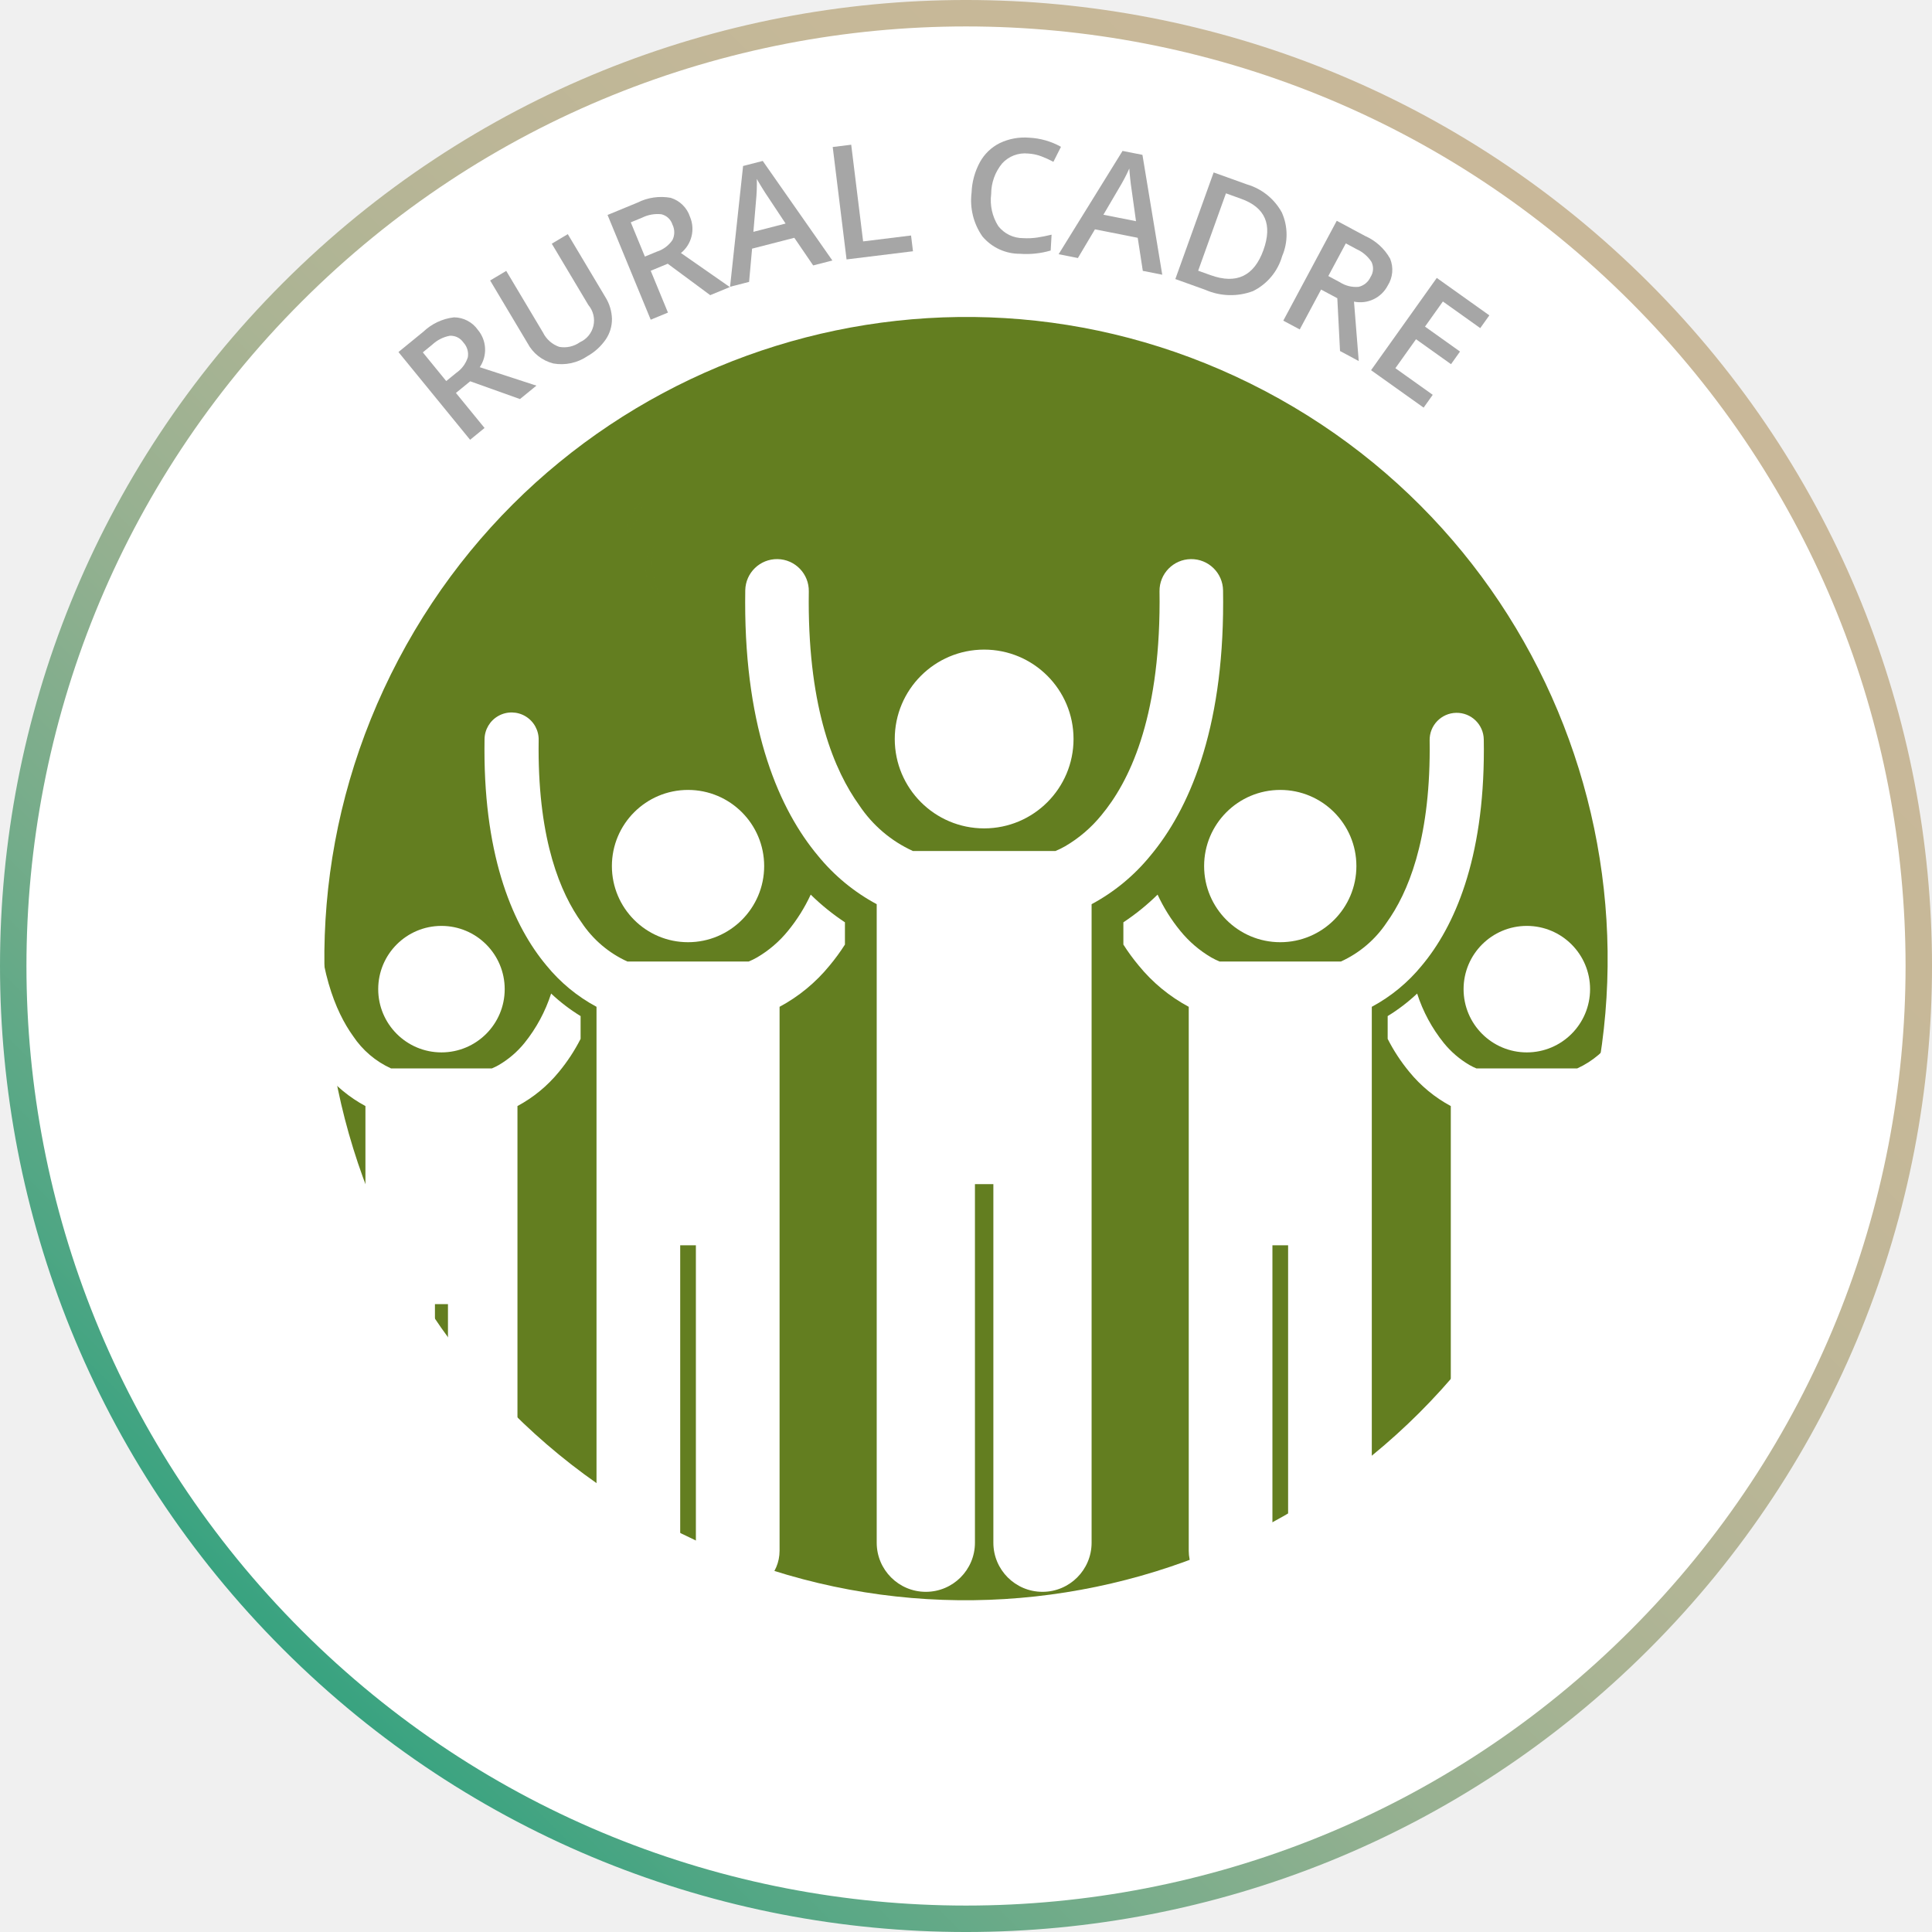
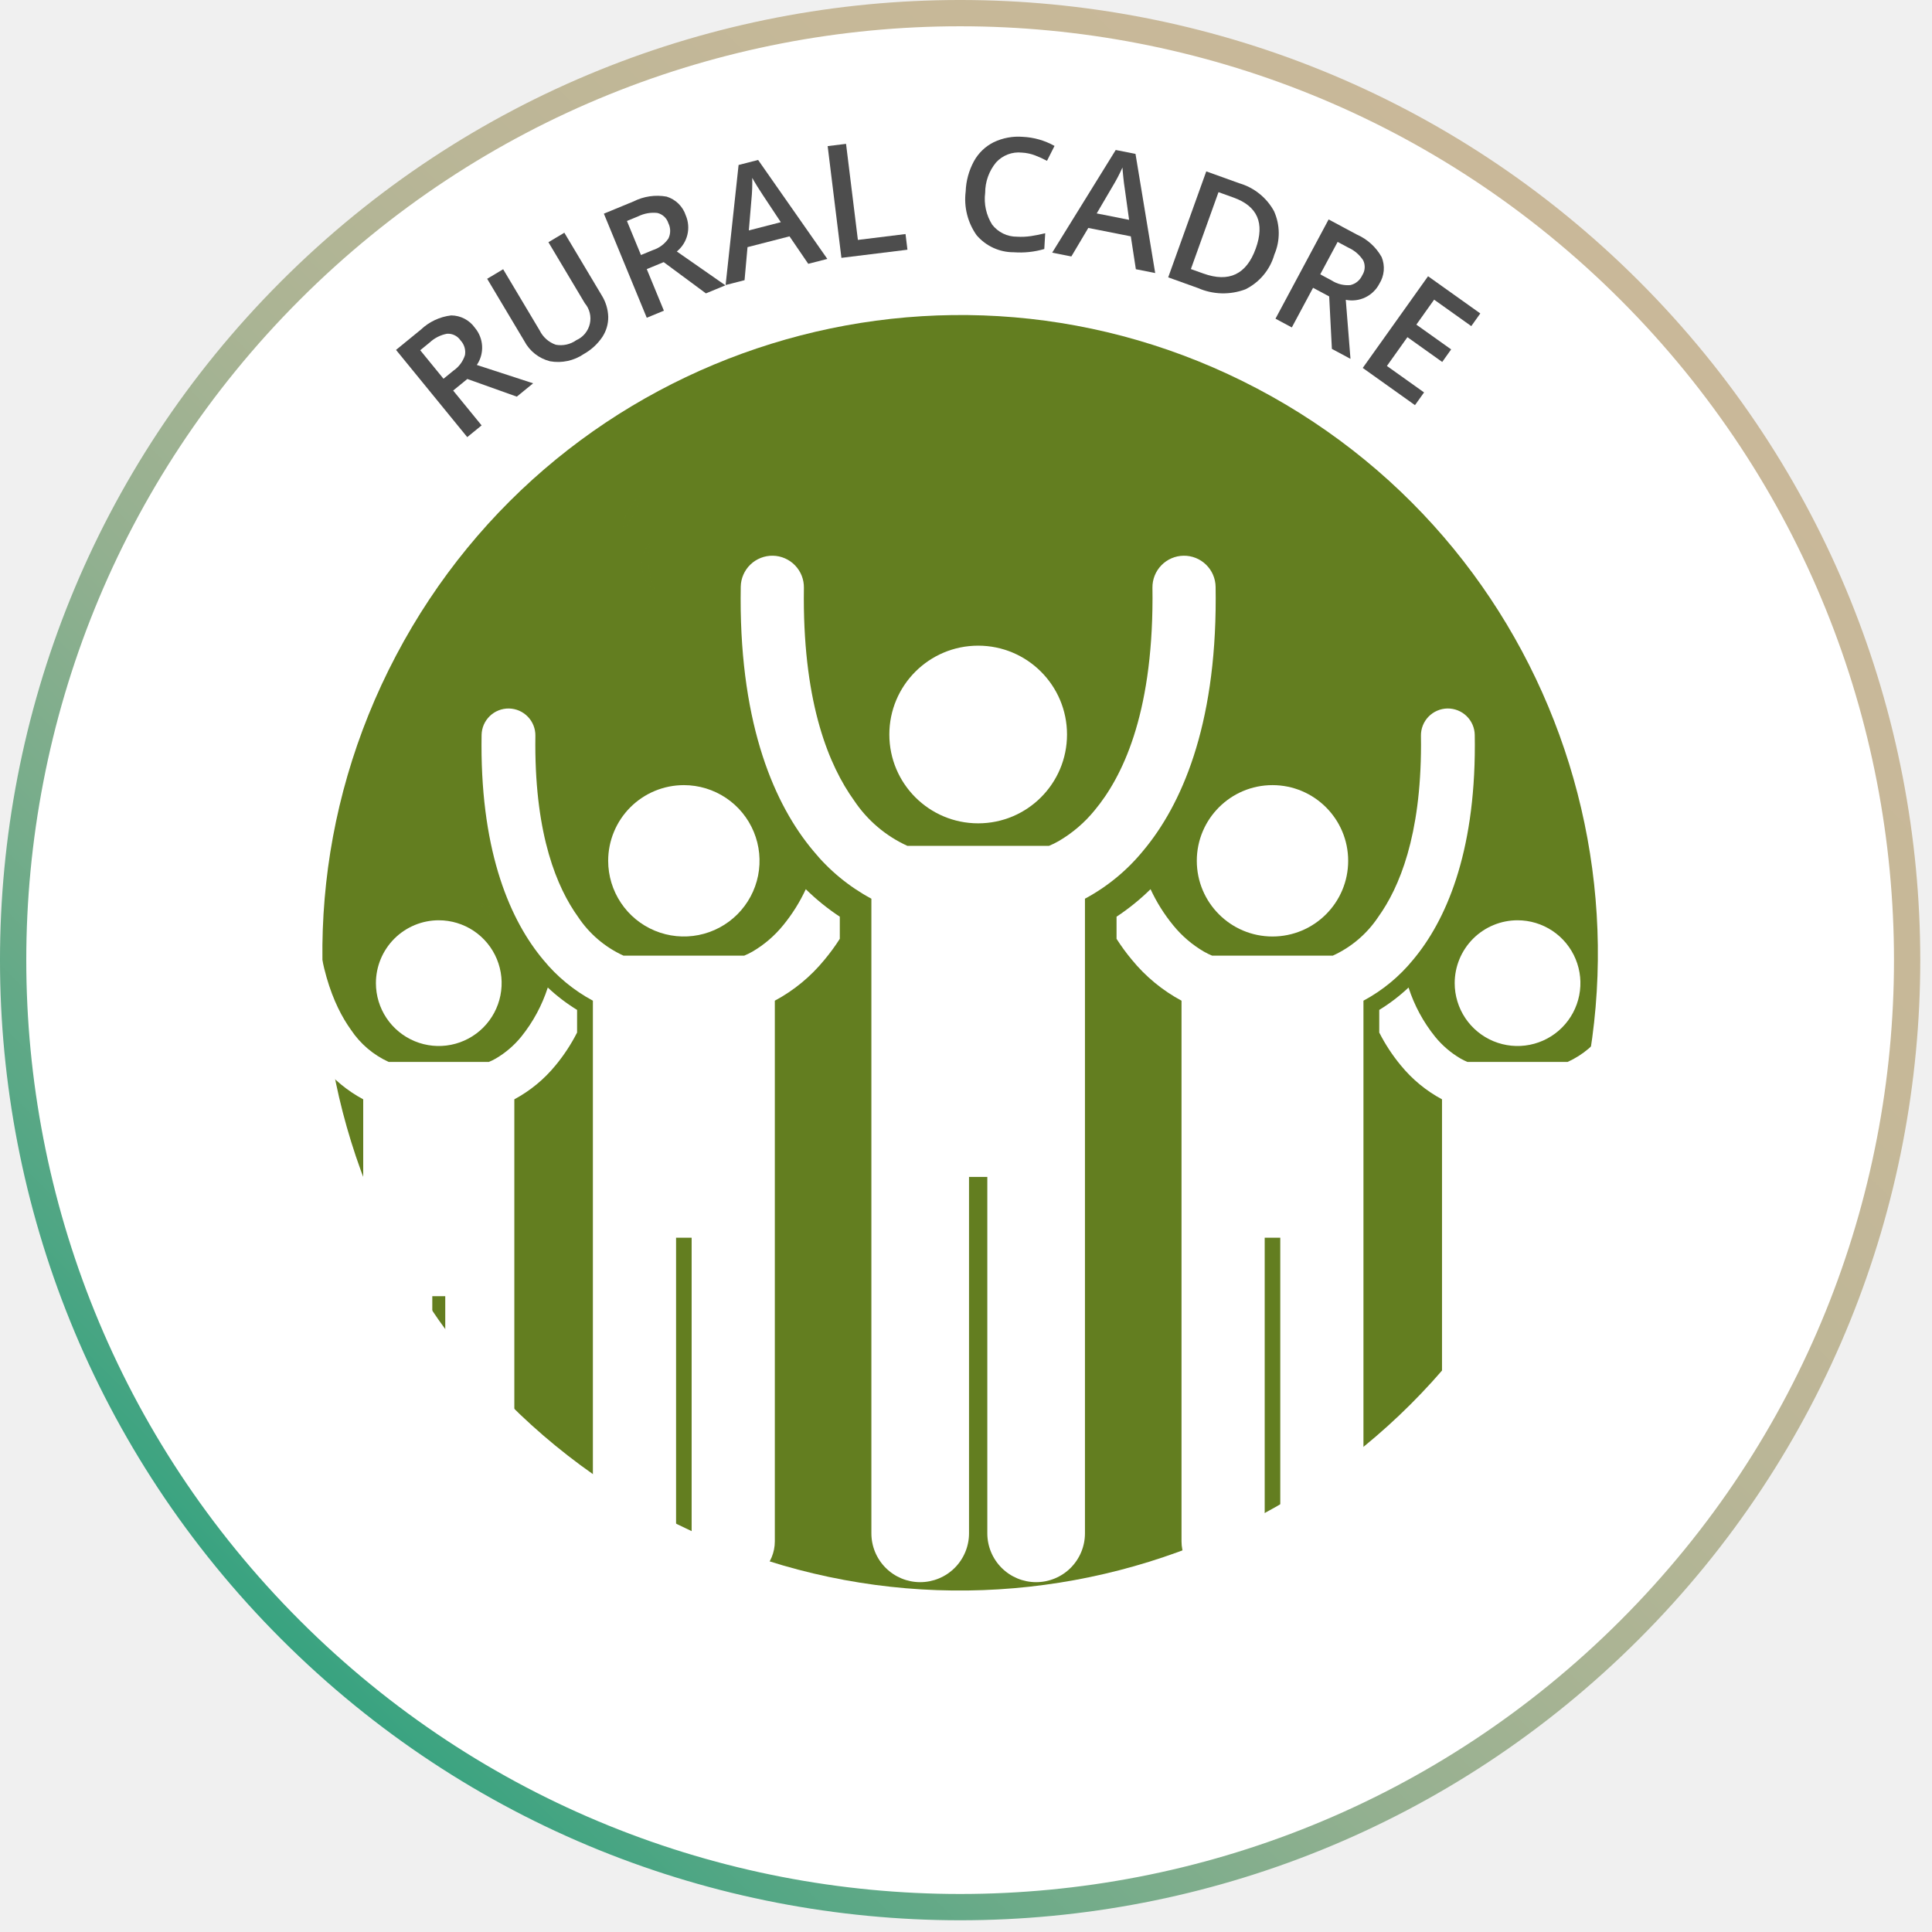
- <svg xmlns="http://www.w3.org/2000/svg" viewBox="0 0 146.107 146.107">
+ <svg xmlns="http://www.w3.org/2000/svg" width="147" height="147" viewBox="0 0 147 147" fill="none">
+   <g clip-path="url(#clip0)">
+     <path d="M124.003 124.003C152.142 95.865 152.142 50.243 124.003 22.104C95.865 -6.035 50.243 -6.035 22.104 22.104C-6.035 50.243 -6.035 95.865 22.104 124.003C50.243 152.142 95.865 152.142 124.003 124.003Z" fill="white" stroke="url(#paint0_linear)" stroke-width="2" stroke-miterlimit="10" />
+     <path d="M115.978 95.105C128.465 71.399 119.371 42.058 95.664 29.57C71.958 17.083 42.617 26.178 30.13 49.884C17.642 73.59 26.737 102.931 50.443 115.419C74.15 127.906 103.49 118.812 115.978 95.105Z" fill="#637E20" />
+     <g opacity="0.5">
+       <path opacity="0.5" d="M41.831 72.093C42.596 72.911 43.431 73.662 44.326 74.336C44.759 74.66 45.236 74.919 45.743 75.108C46.317 75.287 46.841 75.597 47.273 76.014C48.087 76.84 48.737 77.812 49.189 78.879C49.658 79.914 50.026 80.992 50.288 82.097C49.828 81.064 49.38 80.031 48.845 79.051C48.347 78.068 47.702 77.167 46.932 76.379C46.554 76.004 46.095 75.722 45.589 75.554C45.042 75.336 44.536 75.027 44.092 74.639C43.221 73.902 42.46 73.045 41.831 72.093Z" fill="#637E20" />
+     </g>
+     <g opacity="0.5">
+       <path opacity="0.5" d="M39.012 69.975C38.524 70.047 38.025 69.966 37.584 69.744C37.129 69.54 36.761 69.181 36.546 68.73C36.788 68.817 36.987 68.923 37.195 69.012L37.802 69.294C38.222 69.491 38.626 69.718 39.012 69.975Z" fill="#637E20" />
+     </g>
+     <g opacity="0.5">
+       <path opacity="0.5" d="M49.844 44.977C49.574 44.769 49.347 44.509 49.178 44.212C49.009 43.915 48.9 43.588 48.858 43.249C48.807 42.908 48.833 42.56 48.935 42.231C49.037 41.901 49.213 41.6 49.448 41.348C49.387 41.66 49.344 41.974 49.319 42.291C49.3 42.589 49.311 42.888 49.353 43.183C49.447 43.798 49.612 44.4 49.844 44.977Z" fill="#637E20" />
+     </g>
+     <g opacity="0.5">
+       <path opacity="0.5" d="M47.399 40.266C47.427 39.769 47.565 39.283 47.803 38.846C48.026 38.399 48.351 38.01 48.752 37.712C48.704 37.956 48.633 38.194 48.54 38.425C48.455 38.648 48.357 38.867 48.246 39.078C48.024 39.514 47.739 39.915 47.399 40.266Z" fill="#637E20" />
+     </g>
+     <path d="M34.479 29.716L36.644 32.367L35.551 33.259L30.133 26.623L32.021 25.081C32.653 24.481 33.462 24.101 34.328 23.999C34.683 24.001 35.033 24.088 35.347 24.253C35.661 24.417 35.932 24.654 36.136 24.945C36.464 25.335 36.656 25.823 36.682 26.333C36.708 26.843 36.567 27.347 36.28 27.769L40.565 29.165L39.322 30.18L35.558 28.835L34.479 29.716ZM33.745 28.818L34.504 28.199C34.921 27.913 35.23 27.495 35.38 27.013C35.413 26.814 35.4 26.61 35.341 26.416C35.282 26.223 35.18 26.046 35.041 25.899C34.929 25.732 34.774 25.598 34.593 25.509C34.413 25.42 34.212 25.38 34.011 25.393C33.519 25.486 33.062 25.716 32.696 26.058L31.974 26.648L33.745 28.818Z" fill="#4D4D4D" />
+     <path d="M42.939 17.707L45.78 22.467C46.088 22.959 46.26 23.524 46.279 24.104C46.287 24.654 46.127 25.194 45.822 25.652C45.462 26.181 44.983 26.62 44.425 26.933C43.672 27.448 42.747 27.647 41.849 27.488C41.434 27.383 41.045 27.193 40.708 26.928C40.371 26.663 40.094 26.331 39.895 25.952L37.067 21.212L38.283 20.486L41.06 25.14C41.309 25.651 41.751 26.043 42.288 26.23C42.558 26.28 42.837 26.275 43.105 26.215C43.374 26.155 43.629 26.042 43.853 25.882C44.108 25.769 44.334 25.597 44.512 25.382C44.69 25.166 44.815 24.912 44.878 24.639C44.941 24.367 44.939 24.084 44.873 23.812C44.808 23.54 44.68 23.287 44.499 23.074L41.728 18.43L42.939 17.707Z" fill="#4D4D4D" />
+     <path d="M49.21 20.476L50.514 23.64L49.21 24.177L45.947 16.257L48.2 15.328C48.978 14.935 49.864 14.806 50.722 14.96C51.061 15.065 51.37 15.249 51.624 15.497C51.877 15.746 52.067 16.051 52.178 16.388C52.379 16.858 52.421 17.38 52.298 17.875C52.175 18.371 51.894 18.813 51.497 19.134L55.195 21.71L53.711 22.322L50.498 19.945L49.21 20.476ZM48.769 19.404L49.674 19.03C50.156 18.877 50.572 18.567 50.856 18.15C50.945 17.968 50.992 17.769 50.991 17.567C50.991 17.364 50.944 17.165 50.854 16.984C50.794 16.792 50.685 16.619 50.538 16.482C50.391 16.345 50.211 16.249 50.015 16.203C49.516 16.148 49.013 16.237 48.563 16.458L47.702 16.814L48.769 19.404Z" fill="#4D4D4D" />
+     <path d="M61.497 20.073L60.071 17.983L56.876 18.804L56.651 21.318L55.21 21.687L56.197 12.553L57.683 12.171L62.949 19.701L61.497 20.073ZM59.41 16.906L58.047 14.849C57.952 14.712 57.811 14.493 57.626 14.195C57.442 13.895 57.311 13.675 57.235 13.533C57.249 14.081 57.229 14.629 57.175 15.175L56.976 17.532L59.41 16.906Z" fill="#4D4D4D" />
+     <path d="M64.021 19.619L62.974 11.117L64.373 10.945L65.274 18.255L68.899 17.808L69.045 19L64.021 19.619Z" fill="#4D4D4D" />
+     <path d="M77.747 11.611C77.386 11.573 77.02 11.621 76.681 11.75C76.341 11.88 76.036 12.087 75.79 12.355C75.252 13.007 74.958 13.826 74.958 14.671C74.849 15.515 75.037 16.371 75.49 17.091C75.713 17.379 75.999 17.612 76.327 17.771C76.654 17.931 77.014 18.012 77.378 18.01C77.734 18.032 78.092 18.016 78.445 17.963C78.79 17.912 79.151 17.84 79.527 17.747L79.457 18.947C78.705 19.168 77.92 19.251 77.138 19.194C76.598 19.197 76.064 19.081 75.574 18.856C75.084 18.63 74.649 18.3 74.3 17.888C73.623 16.924 73.329 15.743 73.475 14.574C73.503 13.767 73.718 12.978 74.102 12.269C74.446 11.642 74.973 11.136 75.613 10.818C76.303 10.49 77.068 10.35 77.829 10.412C78.674 10.453 79.498 10.689 80.236 11.103L79.662 12.238C79.371 12.081 79.07 11.943 78.761 11.825C78.437 11.701 78.094 11.629 77.747 11.611Z" fill="#4D4D4D" />
+     <path d="M86.424 20.484L86.04 17.983L82.805 17.343L81.516 19.513L80.057 19.225L84.892 11.412L86.397 11.71L87.895 20.775L86.424 20.484ZM85.91 16.727L85.57 14.283C85.541 14.117 85.509 13.86 85.472 13.511C85.435 13.161 85.412 12.906 85.405 12.745C85.181 13.245 84.926 13.732 84.641 14.2L83.445 16.239L85.91 16.727Z" fill="#4D4D4D" />
+     <path d="M96.963 19.366C96.801 19.939 96.52 20.47 96.139 20.927C95.758 21.383 95.285 21.755 94.751 22.017C93.586 22.453 92.296 22.418 91.157 21.919L88.885 21.103L91.781 13.04L94.291 13.943C95.418 14.271 96.369 15.033 96.934 16.062C97.168 16.581 97.291 17.142 97.296 17.711C97.301 18.28 97.188 18.844 96.963 19.366ZM95.548 18.907C96.242 16.978 95.679 15.687 93.862 15.034L92.712 14.62L90.611 20.472L91.555 20.81C93.509 21.513 94.84 20.879 95.548 18.907L95.548 18.907Z" fill="#4D4D4D" />
+     <path d="M99.907 21.898L98.291 24.913L97.048 24.248L101.091 16.697L103.24 17.847C104.038 18.199 104.7 18.8 105.126 19.561C105.261 19.889 105.315 20.245 105.284 20.599C105.253 20.952 105.138 21.293 104.949 21.593C104.714 22.046 104.337 22.41 103.876 22.63C103.416 22.85 102.896 22.913 102.396 22.811L102.754 27.304L101.339 26.546L101.134 22.554L99.907 21.898ZM100.453 20.874L101.318 21.337C101.741 21.612 102.245 21.737 102.747 21.691C102.944 21.645 103.128 21.554 103.284 21.425C103.44 21.296 103.564 21.133 103.647 20.949C103.757 20.78 103.822 20.586 103.834 20.386C103.847 20.185 103.807 19.985 103.718 19.804C103.444 19.384 103.055 19.052 102.598 18.845L101.776 18.406L100.453 20.874Z" fill="#4D4D4D" />
+     <path d="M107.661 30.826L103.687 27.995L108.657 21.018L112.631 23.849L111.945 24.813L109.118 22.8L107.766 24.7L110.413 26.585L109.734 27.54L107.086 25.654L105.526 27.845L108.352 29.858L107.661 30.826Z" fill="#4D4D4D" />
+     <path d="M27.636 83.645V117.813C27.636 118.51 27.913 119.178 28.406 119.671C28.898 120.164 29.567 120.441 30.264 120.441C30.961 120.441 31.63 120.164 32.123 119.671C32.615 119.178 32.892 118.51 32.892 117.813V98.623H33.878V117.813C33.878 118.51 34.155 119.178 34.648 119.671C35.14 120.164 35.809 120.441 36.506 120.441C37.203 120.441 37.871 120.164 38.364 119.671C38.857 119.178 39.134 118.51 39.134 117.813V83.644C40.34 82.997 41.407 82.118 42.272 81.058C42.908 80.289 43.457 79.452 43.909 78.563V76.841C43.109 76.351 42.362 75.78 41.68 75.137C41.242 76.497 40.558 77.765 39.662 78.877C39.119 79.545 38.461 80.109 37.718 80.544C37.55 80.64 37.377 80.725 37.198 80.798H29.573C28.407 80.268 27.412 79.421 26.702 78.353C25.367 76.493 24.002 73.236 23.998 67.472C23.998 67.284 23.999 67.096 24.002 66.909C24.006 66.685 23.966 66.463 23.884 66.256C23.802 66.048 23.68 65.858 23.525 65.698C23.37 65.537 23.185 65.408 22.98 65.319C22.775 65.23 22.555 65.182 22.332 65.178C22.108 65.175 21.887 65.215 21.679 65.296C21.471 65.378 21.282 65.5 21.121 65.655C20.96 65.81 20.832 65.996 20.743 66.2C20.654 66.405 20.606 66.626 20.602 66.849C20.598 67.062 20.596 67.27 20.596 67.472C20.589 74.4 22.45 78.615 24.497 81.058C25.363 82.118 26.43 82.998 27.636 83.645Z" fill="white" />
+     <path d="M33.385 70.021C34.331 70.021 35.256 70.302 36.043 70.827C36.829 71.353 37.442 72.1 37.804 72.974C38.166 73.848 38.261 74.81 38.076 75.737C37.892 76.665 37.436 77.517 36.767 78.186C36.098 78.855 35.246 79.311 34.318 79.495C33.391 79.68 32.429 79.585 31.555 79.223C30.681 78.861 29.934 78.248 29.408 77.462C28.883 76.675 28.602 75.75 28.602 74.804C28.602 74.176 28.726 73.554 28.966 72.974C29.207 72.394 29.559 71.866 30.003 71.422C30.447 70.978 30.975 70.626 31.555 70.385C32.135 70.145 32.757 70.021 33.385 70.021Z" fill="white" />
+     <path d="M45.111 76.139V117.277C45.111 118.116 45.444 118.921 46.038 119.514C46.631 120.108 47.436 120.441 48.275 120.441C49.114 120.441 49.919 120.108 50.513 119.514C51.106 118.921 51.44 118.116 51.44 117.277V94.173H52.625V117.277C52.625 118.116 52.959 118.921 53.552 119.514C54.145 120.108 54.95 120.441 55.79 120.441C56.629 120.441 57.434 120.108 58.027 119.514C58.621 118.921 58.954 118.116 58.954 117.277V76.139C60.406 75.361 61.69 74.302 62.732 73.025C63.154 72.52 63.544 71.988 63.898 71.432V69.749C62.969 69.136 62.103 68.435 61.31 67.656C60.855 68.639 60.276 69.562 59.589 70.4C58.936 71.204 58.144 71.884 57.25 72.406C57.048 72.522 56.838 72.625 56.623 72.713H47.443C46.038 72.074 44.841 71.054 43.986 69.769C42.378 67.53 40.736 63.609 40.731 56.669C40.73 56.443 40.733 56.216 40.736 55.991C40.741 55.722 40.693 55.455 40.594 55.205C40.496 54.954 40.349 54.726 40.162 54.533C39.975 54.339 39.752 54.185 39.506 54.077C39.26 53.97 38.994 53.913 38.725 53.908C38.457 53.903 38.19 53.952 37.94 54.05C37.689 54.148 37.461 54.295 37.268 54.482C37.074 54.669 36.92 54.892 36.812 55.138C36.705 55.385 36.648 55.65 36.643 55.919C36.637 56.175 36.636 56.425 36.636 56.67C36.627 65.01 38.868 70.084 41.333 73.026C42.375 74.302 43.659 75.361 45.111 76.139Z" fill="white" />
+     <path d="M52.033 59.738C53.172 59.738 54.285 60.076 55.232 60.708C56.179 61.341 56.917 62.24 57.353 63.293C57.789 64.345 57.903 65.503 57.681 66.62C57.459 67.737 56.91 68.763 56.105 69.568C55.299 70.374 54.273 70.922 53.156 71.144C52.039 71.366 50.881 71.252 49.829 70.816C48.777 70.381 47.877 69.642 47.245 68.695C46.612 67.749 46.274 66.635 46.274 65.496C46.274 64.74 46.423 63.991 46.713 63.293C47.002 62.594 47.426 61.959 47.961 61.424C48.496 60.89 49.131 60.465 49.829 60.176C50.528 59.887 51.277 59.738 52.033 59.738Z" fill="white" />
+     <path d="M111.654 80.799C111.475 80.725 111.301 80.64 111.133 80.544C110.391 80.11 109.732 79.545 109.19 78.878C108.294 77.765 107.61 76.498 107.172 75.138C106.49 75.781 105.743 76.352 104.943 76.841V78.564C105.395 79.453 105.944 80.29 106.58 81.058C107.445 82.119 108.511 82.998 109.718 83.645V117.813C109.718 118.51 109.995 119.178 110.488 119.671C110.98 120.164 111.649 120.441 112.346 120.441C113.043 120.441 113.711 120.164 114.204 119.671C114.697 119.178 114.974 118.51 114.974 117.813V98.623H115.959V117.813C115.959 118.51 116.236 119.178 116.729 119.671C117.222 120.164 117.891 120.441 118.588 120.441C119.285 120.441 119.953 120.164 120.446 119.671C120.939 119.178 121.216 118.51 121.216 117.813V83.645C122.422 82.998 123.488 82.118 124.354 81.058C126.401 78.615 128.263 74.4 128.255 67.472C128.255 67.27 128.254 67.062 128.249 66.849C128.245 66.626 128.198 66.406 128.109 66.201C128.019 65.996 127.891 65.811 127.73 65.656C127.57 65.501 127.38 65.379 127.172 65.297C126.964 65.215 126.743 65.175 126.519 65.179C126.296 65.183 126.076 65.231 125.871 65.32C125.666 65.409 125.481 65.537 125.326 65.698C125.171 65.859 125.049 66.048 124.967 66.256C124.885 66.464 124.845 66.686 124.849 66.909C124.852 67.096 124.853 67.284 124.853 67.472C124.849 73.237 123.484 76.493 122.149 78.353C121.439 79.421 120.445 80.268 119.278 80.799H111.654Z" fill="white" />
+     <path d="M115.466 70.021C116.412 70.021 117.337 70.302 118.124 70.827C118.91 71.353 119.523 72.1 119.885 72.974C120.247 73.848 120.342 74.81 120.157 75.737C119.973 76.665 119.517 77.517 118.848 78.186C118.18 78.855 117.327 79.311 116.399 79.495C115.472 79.68 114.51 79.585 113.636 79.223C112.762 78.861 112.015 78.248 111.489 77.462C110.964 76.675 110.683 75.75 110.683 74.804C110.683 74.176 110.807 73.554 111.047 72.974C111.288 72.394 111.64 71.866 112.084 71.422C112.528 70.978 113.056 70.626 113.636 70.385C114.216 70.145 114.838 70.021 115.466 70.021Z" fill="white" />
+     <path d="M92.229 72.713C92.013 72.625 91.804 72.522 91.602 72.406C90.708 71.884 89.915 71.204 89.263 70.4C88.576 69.561 87.997 68.639 87.542 67.655C86.749 68.434 85.882 69.136 84.955 69.749V71.433C85.309 71.988 85.698 72.52 86.12 73.025C87.162 74.302 88.446 75.361 89.898 76.139V117.277C89.898 118.116 90.231 118.921 90.825 119.514C91.418 120.108 92.223 120.441 93.062 120.441C93.902 120.441 94.707 120.108 95.3 119.514C95.893 118.921 96.227 118.116 96.227 117.277V94.173H97.412V117.277C97.412 118.116 97.746 118.921 98.339 119.514C98.933 120.108 99.737 120.441 100.577 120.441C101.416 120.441 102.221 120.108 102.814 119.514C103.408 118.921 103.741 118.116 103.741 117.277V76.139C105.193 75.36 106.477 74.302 107.519 73.025C109.984 70.083 112.225 65.009 112.216 56.669C112.216 56.425 112.215 56.174 112.209 55.918C112.205 55.649 112.147 55.384 112.04 55.138C111.932 54.891 111.778 54.668 111.584 54.481C111.391 54.294 111.163 54.148 110.912 54.049C110.662 53.951 110.395 53.902 110.126 53.907C109.858 53.912 109.592 53.969 109.346 54.077C109.099 54.184 108.876 54.339 108.689 54.532C108.503 54.725 108.356 54.954 108.257 55.204C108.159 55.454 108.111 55.721 108.115 55.99C108.119 56.215 108.121 56.442 108.121 56.669C108.115 63.608 106.473 67.529 104.866 69.769C104.011 71.053 102.813 72.073 101.409 72.712H92.229V72.713Z" fill="white" />
+     <path d="M96.819 71.255C99.999 71.255 102.578 68.677 102.578 65.496C102.578 62.316 99.999 59.738 96.819 59.738C93.639 59.738 91.061 62.316 91.061 65.496C91.061 68.677 93.639 71.255 96.819 71.255Z" fill="white" />
+     <path d="M66.301 68.379V116.667C66.301 117.652 66.692 118.597 67.389 119.294C68.085 119.99 69.03 120.382 70.015 120.382C71 120.382 71.945 119.99 72.642 119.294C73.338 118.597 73.73 117.652 73.73 116.667V89.548H75.122V116.667C75.122 117.652 75.514 118.597 76.21 119.294C76.907 119.99 77.852 120.382 78.837 120.382C79.822 120.382 80.767 119.99 81.463 119.294C82.16 118.597 82.551 117.652 82.551 116.667V68.379C84.256 67.465 85.763 66.223 86.986 64.724C89.88 61.271 92.51 55.315 92.499 45.525C92.498 45.233 92.496 44.943 92.492 44.656C92.484 44.019 92.224 43.411 91.767 42.966C91.311 42.52 90.697 42.275 90.06 42.283C89.422 42.291 88.814 42.551 88.369 43.008C87.924 43.464 87.678 44.078 87.686 44.716C87.689 44.993 87.692 45.264 87.692 45.525C87.68 54.496 85.356 59.163 83.297 61.643C82.531 62.587 81.6 63.384 80.551 63.997C80.314 64.134 80.068 64.254 79.815 64.358H69.039C67.39 63.607 65.985 62.41 64.981 60.902C63.094 58.273 61.166 53.671 61.16 45.525C61.16 45.258 61.162 44.993 61.166 44.728C61.172 44.412 61.115 44.099 61 43.805C60.884 43.512 60.712 43.244 60.492 43.017C60.273 42.789 60.011 42.608 59.722 42.482C59.433 42.356 59.121 42.288 58.806 42.283C58.49 42.277 58.177 42.334 57.883 42.45C57.589 42.565 57.321 42.738 57.094 42.957C56.867 43.176 56.686 43.438 56.56 43.727C56.434 44.017 56.366 44.328 56.361 44.644C56.355 44.944 56.353 45.238 56.353 45.525C56.342 55.315 58.973 61.271 61.867 64.724C63.089 66.223 64.596 67.465 66.301 68.379Z" fill="white" />
+     <path d="M74.426 62.645C78.16 62.645 81.186 59.619 81.186 55.886C81.186 52.153 78.16 49.127 74.426 49.127C70.693 49.127 67.667 52.153 67.667 55.886C67.667 59.619 70.693 62.645 74.426 62.645Z" fill="white" />
+   </g>
  <defs>
-     <linearGradient id="New_Gradient_Swatch_7" x1="21.397" y1="124.71" x2="124.71" y2="21.397" gradientTransform="translate(73.05365 -30.25986) rotate(45)" gradientUnits="userSpaceOnUse">
-       <stop offset="0" stop-color="#38a380" />
-       <stop offset="0.068" stop-color="#4fa684" />
-       <stop offset="0.2" stop-color="#74ac8a" />
-       <stop offset="0.337" stop-color="#93b090" />
-       <stop offset="0.48" stop-color="#abb494" />
-       <stop offset="0.632" stop-color="#bcb697" />
-       <stop offset="0.796" stop-color="#c6b898" />
-       <stop offset="1" stop-color="#c9b899" />
+     <linearGradient id="paint0_linear" x1="21.397" y1="124.71" x2="124.71" y2="21.397" gradientUnits="userSpaceOnUse">
+       <stop stop-color="#38A380" />
+       <stop offset="0.068" stop-color="#4FA684" />
+       <stop offset="0.2" stop-color="#74AC8A" />
+       <stop offset="0.337" stop-color="#93B090" />
+       <stop offset="0.48" stop-color="#ABB494" />
+       <stop offset="0.632" stop-color="#BCB697" />
+       <stop offset="0.796" stop-color="#C6B898" />
+       <stop offset="1" stop-color="#C9B899" />
    </linearGradient>
+     <clipPath id="clip0">
+       <rect width="146.107" height="146.107" fill="white" />
+     </clipPath>
  </defs>
-   <g id="Layer_2" data-name="Layer 2">
-     <g id="Layer_1-2" data-name="Layer 1">
-       <circle cx="73.054" cy="73.054" r="72.054" transform="translate(-30.25978 73.05368) rotate(-45)" fill="#fff" stroke-miterlimit="10" stroke-width="2" stroke="url(#New_Gradient_Swatch_7)" />
-       <circle cx="73.054" cy="72.495" r="48.515" transform="translate(-25.13335 103.3432) rotate(-62.22168)" fill="#637e20" />
-       <g opacity="0.5">
-         <path d="M41.831,72.093a19.51,19.51,0,0,0,2.495,2.243,5.69,5.69,0,0,0,1.417.772,3.858,3.858,0,0,1,1.53.906,9.203,9.203,0,0,1,1.916,2.865,17.567,17.567,0,0,1,1.099,3.218c-.46-1.034-.907-2.066-1.443-3.046a10.827,10.827,0,0,0-1.913-2.672,3.437,3.437,0,0,0-1.343-.825,5.229,5.229,0,0,1-1.497-.915A12.015,12.015,0,0,1,41.831,72.093Z" fill="#637e20" />
-       </g>
-       <g opacity="0.5">
-         <path d="M39.012,69.975a2.389,2.389,0,0,1-1.427-.231,2.096,2.096,0,0,1-1.038-1.014c.242.086.44.192.649.282l.607.282A9.326,9.326,0,0,1,39.012,69.975Z" fill="#637e20" />
-       </g>
-       <g opacity="0.5">
-         <path d="M49.844,44.977a2.58,2.58,0,0,1-.986-1.728,2.282,2.282,0,0,1,.59-1.901,8.287,8.287,0,0,0-.129.943,4.324,4.324,0,0,0,.034.892A8.042,8.042,0,0,0,49.844,44.977Z" fill="#637e20" />
-       </g>
-       <g opacity="0.5">
-         <path d="M47.399,40.266a3.363,3.363,0,0,1,.404-1.42,3.181,3.181,0,0,1,.948-1.134,3.914,3.914,0,0,1-.212.713,5.833,5.833,0,0,1-.294.654A4.909,4.909,0,0,1,47.399,40.266Z" fill="#637e20" />
-       </g>
-       <g opacity="0.5">
-         <path d="M34.479,29.716l2.165,2.65-1.093.893-5.418-6.636,1.888-1.542a4.031,4.031,0,0,1,2.308-1.082,2.223,2.223,0,0,1,1.808.945,2.343,2.343,0,0,1,.144,2.824l4.285,1.396-1.243,1.015L35.558,28.835Zm-.733-.898.759-.619a2.248,2.248,0,0,0,.876-1.186,1.312,1.312,0,0,0-.339-1.114,1.156,1.156,0,0,0-1.03-.506,2.647,2.647,0,0,0-1.315.665l-.722.59Z" fill="#4d4d4d" />
-         <path d="M42.939,17.707l2.841,4.76a3.275,3.275,0,0,1,.499,1.637,2.716,2.716,0,0,1-.457,1.548A4.138,4.138,0,0,1,44.425,26.933a3.489,3.489,0,0,1-2.576.555,3.047,3.047,0,0,1-1.954-1.536l-2.828-4.739,1.216-.727L41.06,25.14a2.156,2.156,0,0,0,1.228,1.09,2.053,2.053,0,0,0,1.565-.348,1.802,1.802,0,0,0,.646-2.809l-2.771-4.644Z" fill="#4d4d4d" />
-         <path d="M49.21,20.476,50.514,23.64l-1.304.537-3.264-7.92,2.253-.93a4.022,4.022,0,0,1,2.522-.367,2.221,2.221,0,0,1,1.456,1.428,2.345,2.345,0,0,1-.681,2.746l3.697,2.576-1.483.611-3.213-2.377Zm-.441-1.072.905-.374a2.249,2.249,0,0,0,1.182-.88,1.314,1.314,0,0,0-.002-1.166,1.156,1.156,0,0,0-.839-.781,2.632,2.632,0,0,0-1.452.256l-.861.355Z" fill="#4d4d4d" />
-         <path d="M61.497,20.073l-1.427-2.09-3.194.821-.226,2.514-1.44.369.986-9.134,1.486-.382,5.266,7.529Zm-2.087-3.167L58.047,14.849c-.096-.137-.236-.355-.421-.654-.185-.3-.315-.52-.392-.662a13.182,13.182,0,0,1-.06,1.643l-.199,2.356Z" fill="#4d4d4d" />
-         <path d="M64.021,19.619l-1.047-8.502,1.399-.172.9,7.311,3.625-.447.146,1.192Z" fill="#4d4d4d" />
-         <path d="M77.747,11.611a2.328,2.328,0,0,0-1.957.744,3.636,3.636,0,0,0-.832,2.316,3.664,3.664,0,0,0,.531,2.42,2.371,2.371,0,0,0,1.889.919,5.144,5.144,0,0,0,1.066-.047q.519-.078,1.082-.216l-.069,1.199a6.522,6.522,0,0,1-2.319.247,3.692,3.692,0,0,1-2.838-1.306A4.742,4.742,0,0,1,73.475,14.574a5.216,5.216,0,0,1,.627-2.305,3.502,3.502,0,0,1,1.511-1.451,4.347,4.347,0,0,1,2.217-.405,5.455,5.455,0,0,1,2.406.69l-.573,1.135a7.689,7.689,0,0,0-.901-.412A3.321,3.321,0,0,0,77.747,11.611Z" fill="#4d4d4d" />
-         <path d="M86.424,20.484l-.384-2.501L82.805,17.343,81.516,19.513,80.057,19.225l4.835-7.812,1.505.298,1.498,9.064Zm-.514-3.757-.341-2.444q-.042-.248-.098-.771c-.037-.351-.06-.605-.067-.767a13.041,13.041,0,0,1-.764,1.456l-1.196,2.039Z" fill="#4d4d4d" />
-         <path d="M96.963,19.367A4.247,4.247,0,0,1,94.751,22.017a4.784,4.784,0,0,1-3.595-.098l-2.271-.816,2.896-8.062,2.511.902a4.428,4.428,0,0,1,2.643,2.119A4.103,4.103,0,0,1,96.963,19.367Zm-1.415-.459q1.04-2.895-1.687-3.874l-1.149-.413L90.611,20.472l.944.338Q94.486,21.865,95.548,18.908Z" fill="#4d4d4d" />
-         <path d="M99.907,21.898l-1.615,3.016-1.243-.665,4.043-7.552L103.24,17.847a4.023,4.023,0,0,1,1.887,1.714,2.224,2.224,0,0,1-.178,2.032,2.345,2.345,0,0,1-2.553,1.218l.358,4.493-1.415-.758-.205-3.992Zm.547-1.023.864.463a2.25,2.25,0,0,0,1.43.354,1.314,1.314,0,0,0,.899-.742,1.158,1.158,0,0,0,.071-1.145,2.634,2.634,0,0,0-1.12-.959l-.822-.439Z" fill="#4d4d4d" />
-         <path d="M107.661,30.827l-3.975-2.831,4.97-6.978L112.631,23.849l-.687.964-2.826-2.013L107.766,24.7l2.647,1.886-.68.955-2.647-1.887-1.561,2.191,2.826,2.013Z" fill="#4d4d4d" />
-       </g>
-       <path d="M27.636,83.645v34.168a2.628,2.628,0,1,0,5.256,0V98.623h.985v19.19a2.628,2.628,0,1,0,5.256,0V83.644a10.384,10.384,0,0,0,3.138-2.586,13.558,13.558,0,0,0,1.637-2.495V76.841a13.564,13.564,0,0,1-2.229-1.704,11.649,11.649,0,0,1-2.018,3.741,7.16,7.16,0,0,1-1.943,1.666,4.402,4.402,0,0,1-.521.255H29.573a6.861,6.861,0,0,1-2.871-2.445c-1.335-1.86-2.7-5.117-2.704-10.881-.001-.188.001-.376.004-.564a1.7,1.7,0,1,0-3.4-.06c-.004.213-.005.421-.005.624-.007,6.928,1.854,11.142,3.901,13.585A10.389,10.389,0,0,0,27.636,83.645Z" fill="#fff" />
-       <path d="M33.385,70.021a4.783,4.783,0,1,1-4.783,4.783A4.783,4.783,0,0,1,33.385,70.021Z" fill="#fff" />
-       <path d="M45.111,76.139v41.137a3.164,3.164,0,0,0,6.329,0V94.173h1.186v23.104a3.164,3.164,0,0,0,6.329,0V76.139a12.502,12.502,0,0,0,3.778-3.114,15.364,15.364,0,0,0,1.165-1.593v-1.683a17.253,17.253,0,0,1-2.588-2.094,12.818,12.818,0,0,1-1.721,2.745A8.606,8.606,0,0,1,57.25,72.406a5.307,5.307,0,0,1-.627.307H47.443a8.265,8.265,0,0,1-3.457-2.944c-1.607-2.239-3.249-6.16-3.255-13.1-.001-.227.002-.453.005-.679a2.047,2.047,0,1,0-4.093-.072c-.005.256-.006.506-.006.751-.009,8.34,2.232,13.415,4.697,16.356A12.5,12.5,0,0,0,45.111,76.139Z" fill="#fff" />
-       <path d="M52.033,59.738a5.758,5.758,0,1,1-5.759,5.758A5.759,5.759,0,0,1,52.033,59.738Z" fill="#fff" />
-       <path d="M111.654,80.799a4.355,4.355,0,0,1-.521-.255,7.163,7.163,0,0,1-1.944-1.666,11.653,11.653,0,0,1-2.018-3.74,13.602,13.602,0,0,1-2.229,1.703v1.724a13.571,13.571,0,0,0,1.636,2.494,10.384,10.384,0,0,0,3.138,2.586v34.168a2.628,2.628,0,1,0,5.256,0V98.623h.985v19.189a2.628,2.628,0,1,0,5.256,0V83.645a10.389,10.389,0,0,0,3.138-2.587c2.047-2.443,3.909-6.658,3.901-13.585,0-.203-.001-.411-.005-.623a1.701,1.701,0,1,0-3.401.06c.003.187.004.375.004.564-.004,5.764-1.369,9.021-2.704,10.881a6.86,6.86,0,0,1-2.872,2.445Z" fill="#fff" />
-       <path d="M115.466,70.021a4.783,4.783,0,1,1-4.783,4.783A4.783,4.783,0,0,1,115.466,70.021Z" fill="#fff" />
-       <path d="M92.229,72.713a5.307,5.307,0,0,1-.627-.307,8.603,8.603,0,0,1-2.339-2.006,12.847,12.847,0,0,1-1.721-2.745,17.342,17.342,0,0,1-2.587,2.095V71.433a15.415,15.415,0,0,0,1.165,1.593,12.498,12.498,0,0,0,3.778,3.114V117.277a3.164,3.164,0,0,0,6.329,0V94.173h1.186V117.277a3.164,3.164,0,0,0,6.329,0V76.139a12.507,12.507,0,0,0,3.778-3.114c2.465-2.942,4.706-8.016,4.697-16.356,0-.244-.001-.494-.007-.751a2.047,2.047,0,1,0-4.094.072c.004.225.006.452.005.679-.005,6.939-1.647,10.861-3.255,13.1a8.264,8.264,0,0,1-3.457,2.944H92.229Z" fill="#fff" />
-       <circle cx="96.819" cy="65.496" r="5.758" fill="#fff" />
-       <path d="M66.301,68.379v48.288a3.714,3.714,0,0,0,7.429,0V89.548h1.393v27.119a3.714,3.714,0,0,0,7.429,0V68.379a14.681,14.681,0,0,0,4.435-3.655c2.894-3.453,5.524-9.409,5.513-19.199-.001-.291-.003-.582-.006-.869a2.403,2.403,0,1,0-4.806.059c.003.278.006.549.006.809-.012,8.972-2.336,13.638-4.396,16.118a10.096,10.096,0,0,1-2.746,2.355,6.155,6.155,0,0,1-.736.36H69.039a9.7,9.7,0,0,1-4.058-3.456c-1.887-2.629-3.815-7.231-3.821-15.377q-.001-.4.006-.797a2.403,2.403,0,1,0-4.806-.084c-.006.301-.007.595-.007.881-.011,9.79,2.619,15.746,5.513,19.199A14.674,14.674,0,0,0,66.301,68.379Z" fill="#fff" />
-       <circle cx="74.426" cy="55.886" r="6.76" fill="#fff" />
-     </g>
-   </g>
</svg>
